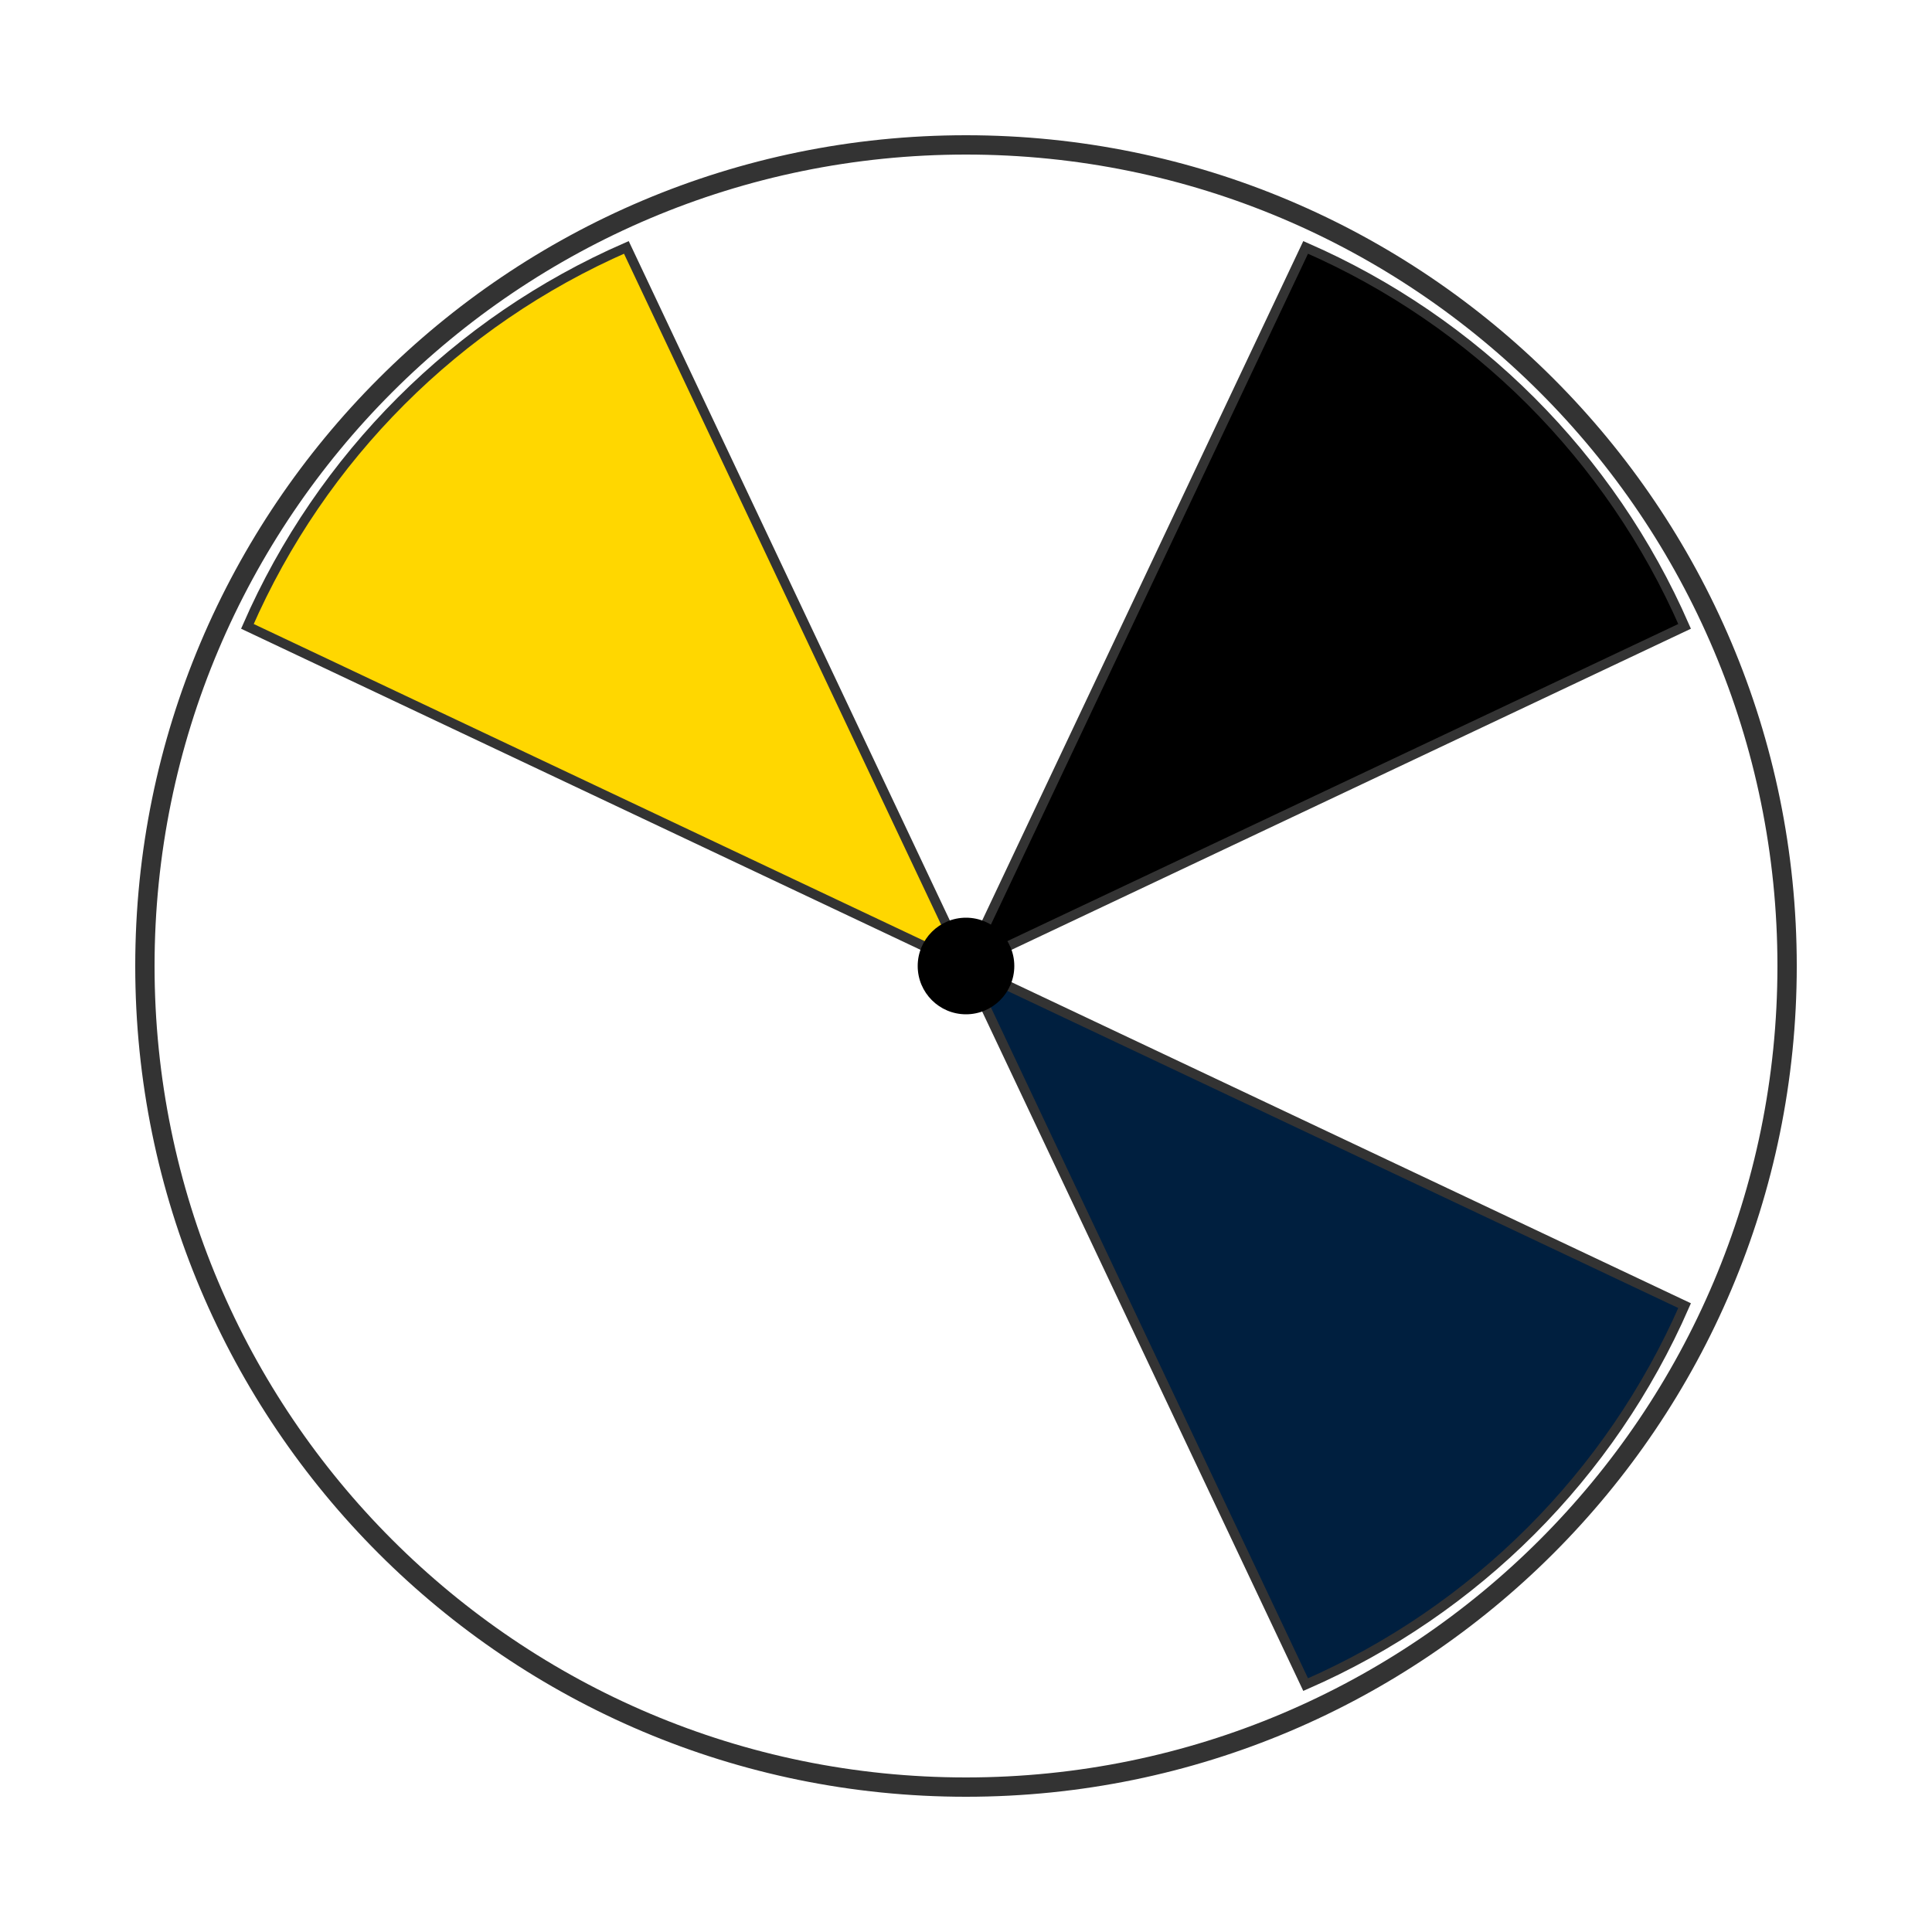
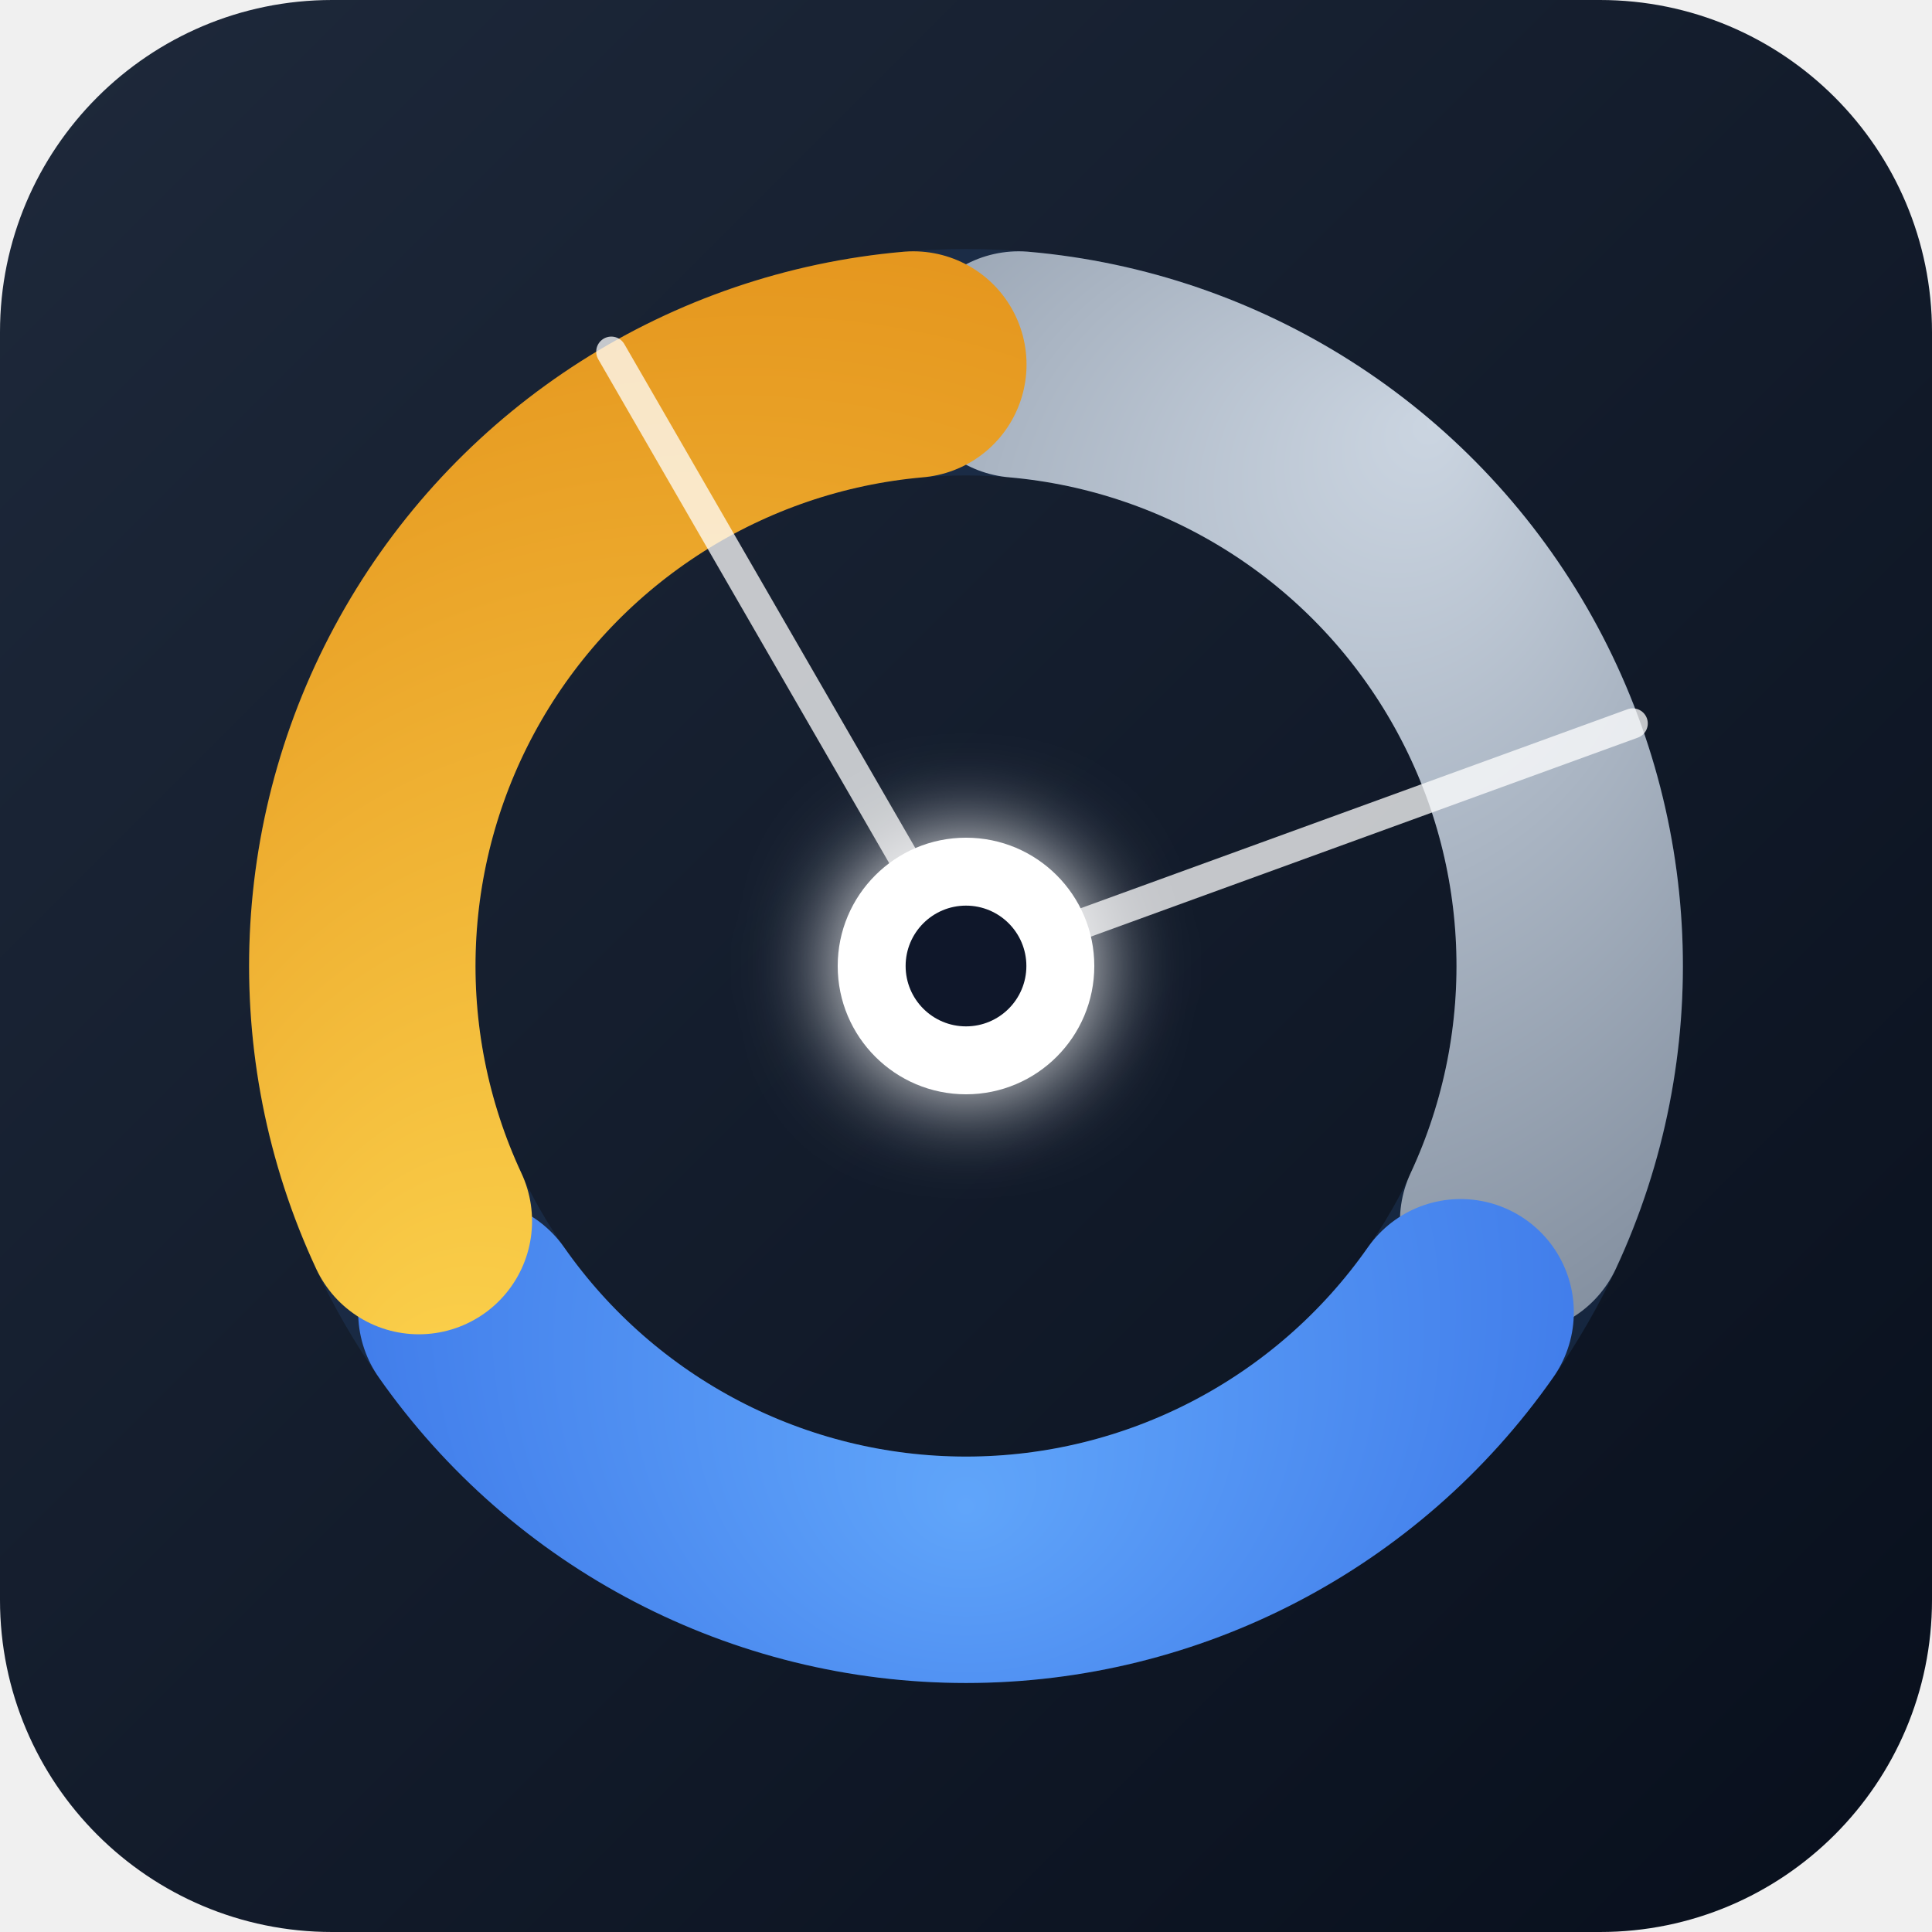
- <svg xmlns="http://www.w3.org/2000/svg" viewBox="0 0 200 200">
-   <rect width="200" height="200" fill="white" />
-   <circle cx="100" cy="100" r="85" fill="none" stroke="#333" stroke-width="2" />
-   <path d="M 100 100 L 25.61 64.84 A 76 76 0 0 1 64.84 25.61 Z" fill="#FFD700" stroke="#333" stroke-width="1" />
-   <path d="M 100 100 L 135.16 25.61 A 76 76 0 0 1 174.39 64.84 Z" fill="#000000" stroke="#333" stroke-width="1" />
-   <path d="M 100 100 L 174.39 135.16 A 76 76 0 0 1 135.16 174.39 Z" fill="#001F3F" stroke="#333" stroke-width="1" />
-   <circle cx="100" cy="100" r="5" fill="#000000" />
+ <svg xmlns="http://www.w3.org/2000/svg" viewBox="0 0 128 128" width="128" height="128">
+   <defs>
+     <linearGradient id="bg" x1="0%" y1="0%" x2="100%" y2="100%">
+       <stop offset="0%" stop-color="#1E293B" />
+       <stop offset="100%" stop-color="#080F1C" />
+     </linearGradient>
+     <radialGradient id="grad-amber" cx="50%" cy="50%" r="70%" gradientUnits="userSpaceOnUse" fx="28" fy="95">
+       <stop offset="0%" stop-color="#FCD34D" />
+       <stop offset="100%" stop-color="#D97706" />
+     </radialGradient>
+     <radialGradient id="grad-blue" cx="50%" cy="50%" r="70%" gradientUnits="userSpaceOnUse" fx="64" fy="100">
+       <stop offset="0%" stop-color="#60A5FA" />
+       <stop offset="100%" stop-color="#1D4ED8" />
+     </radialGradient>
+     <radialGradient id="grad-slate" cx="50%" cy="50%" r="70%" gradientUnits="userSpaceOnUse" fx="95" fy="28">
+       <stop offset="0%" stop-color="#CBD5E1" />
+       <stop offset="100%" stop-color="#475569" />
+     </radialGradient>
+     <filter id="center-glow" x="-100%" y="-100%" width="300%" height="300%">
+       <feGaussianBlur in="SourceGraphic" stdDeviation="3" result="blur" />
+       <feMerge>
+         <feMergeNode in="blur" />
+         <feMergeNode in="SourceGraphic" />
+       </feMerge>
+     </filter>
+   </defs>
+   <rect width="128" height="128" rx="22" fill="url(#bg)" />
+   <circle cx="64" cy="64" r="40" fill="none" stroke="#1E3A5F" stroke-width="15" opacity="0.45" />
+   <path d="M 67.49 24.15 A 40 40 0 0 1 100.25 80.90" fill="none" stroke="url(#grad-slate)" stroke-width="15" stroke-linecap="round" />
+   <path d="M 96.77 86.94 A 40 40 0 0 1 31.23 86.94" fill="none" stroke="url(#grad-blue)" stroke-width="15" stroke-linecap="round" />
+   <path d="M 27.75 80.90 A 40 40 0 0 1 60.51 24.15" fill="none" stroke="url(#grad-amber)" stroke-width="15" stroke-linecap="round" />
+   <line x1="64" y1="64" x2="108.17" y2="47.93" stroke="white" stroke-width="2" stroke-linecap="round" opacity="0.75" />
+   <line x1="64" y1="64" x2="40.50" y2="23.30" stroke="white" stroke-width="2" stroke-linecap="round" opacity="0.75" />
+   <circle cx="64" cy="64" r="8.5" fill="white" filter="url(#center-glow)" />
+   <circle cx="64" cy="64" r="4" fill="#0F172A" />
</svg>
